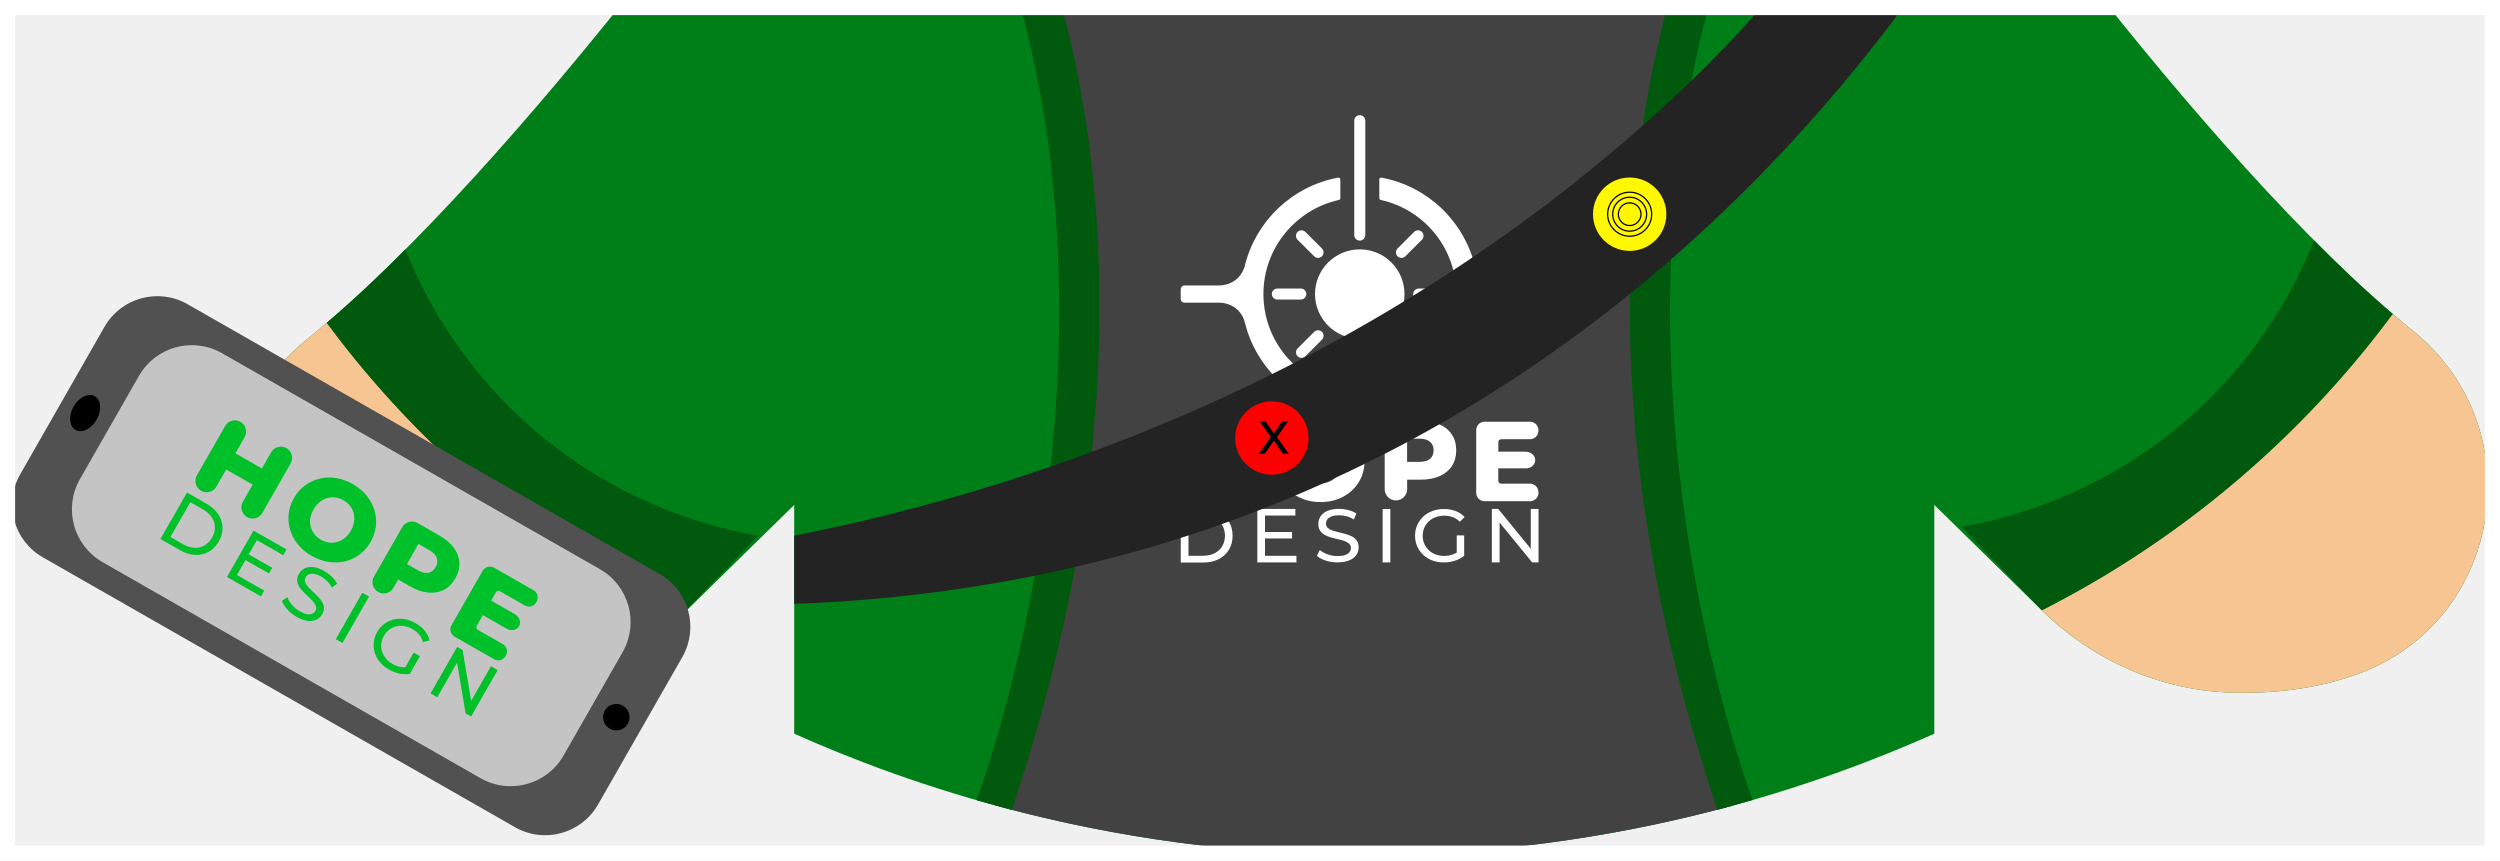
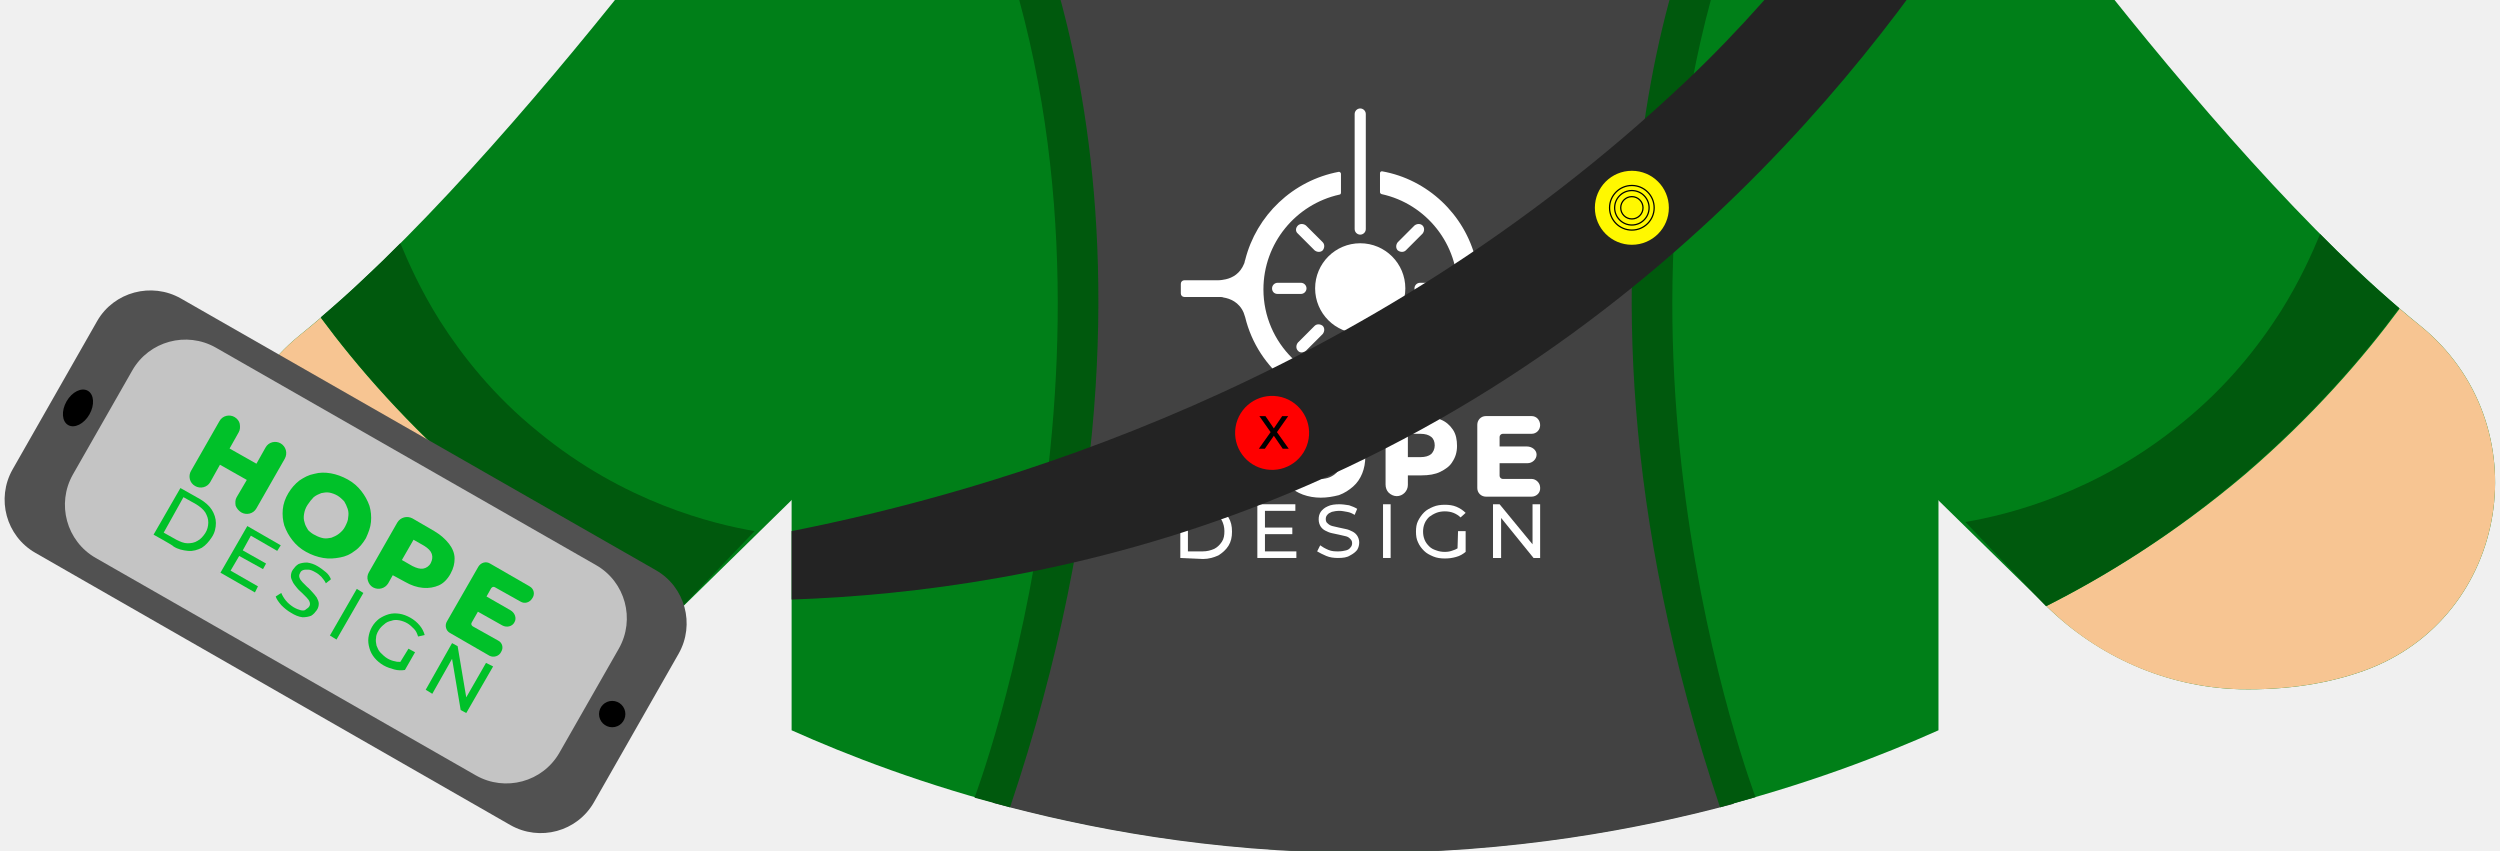
- <svg xmlns="http://www.w3.org/2000/svg" id="Capa_2" data-name="Capa 2" viewBox="0 0 496.25 170.85">
+ <svg xmlns="http://www.w3.org/2000/svg" id="Capa_2" data-name="Capa 2" viewBox="0 0 493.3 167.9">
  <defs>
    <style>
      .cls-1 {
        fill: #fff;
      }

      .cls-2 {
-         font-family: MyriadPro-Regular, 'Myriad Pro';
-         font-size: 12px;
+         fill: #00590d;
      }

      .cls-3 {
-         fill: #00590d;
+         fill: #232323;
      }

      .cls-4 {
-         fill: #232323;
+         fill: #00c129;
      }

      .cls-5 {
-         fill: #00c129;
+         font-family: Myriad-Roman, 'Myriad Roman';
+         font-size: 12px;
+         isolation: isolate;
      }

      .cls-6 {
-         stroke: #fff;
-         stroke-width: 3px;
+         stroke: #000;
+         stroke-miterlimit: 10;
+         stroke-width: .25px;
      }

      .cls-6, .cls-7 {
-         stroke-miterlimit: 10;
-       }
- 
-       .cls-6, .cls-7, .cls-8 {
        fill: none;
      }

-       .cls-7 {
-         stroke: #000;
-         stroke-width: .25px;
+       .cls-8 {
+         fill: #fff800;
      }

      .cls-9 {
-         fill: #fff800;
+         fill: #424242;
      }

      .cls-10 {
-         fill: #424242;
+         clip-path: url(#clippath);
      }

      .cls-11 {
-         clip-path: url(#clippath);
+         fill: #515151;
      }

      .cls-12 {
-         fill: #515151;
+         fill: #007f18;
      }

      .cls-13 {
-         fill: #007f18;
+         fill: red;
      }

      .cls-14 {
-         fill: red;
+         fill: #c4c4c4;
      }

      .cls-15 {
-         fill: #c4c4c4;
-       }
- 
-       .cls-16 {
        fill: #f7c592;
      }
    </style>
    <clipPath id="clippath">
-       <path class="cls-8" d="m494.75,169.35H1.5V1.5c90.03,0,180.06,0,270.09,0,74.39,0,148.77,0,223.16,0v167.85Z" />
+       <path class="cls-7" d="m493.2,167.9H0V0h493.3v167.9h-.1Z" />
    </clipPath>
  </defs>
-   <g id="Capa_1-2" data-name="Capa 1">
-     <g>
-       <g class="cls-11">
+   <g id="Capa_2-2" data-name="Capa 2">
+     <g class="cls-10">
+       <g>
+         <g>
+           <path class="cls-12" d="m334.2-81.5c-17.5,23.7-189.7,191.6-201.2,202.9-10.2,10.1-23.8,16-38.1,16.4-9.6.2-17.8-1.2-24.7-3.7-28.8-10.5-34.8-48.7-11-68,43-34.8,98.2-113.8,98.2-113.8" />
+           <path class="cls-15" d="m133,121.4c-10.2,10-23.8,16-38.1,16.4-9.6.2-17.8-1.2-24.7-3.7-28.8-10.5-34.8-48.7-11-68,1.4-1.1,2.7-2.2,4.1-3.4,7.1,9.6,17.1,21.2,30.5,32.7,14.3,12.1,28.1,20.4,39.2,26h0Z" />
+           <path class="cls-2" d="m79,48c1.5,3.6,3.9,9.1,7.8,15.3,4.4,6.9,10.6,14.8,19.4,21.9,17,14,34.6,18.2,42.7,19.6l-15.9,16.6c-11.1-5.6-24.9-13.9-39.2-26.1-13.4-11.5-23.4-23.1-30.5-32.7,2.9-2.5,5.9-5.1,8.9-8,2.4-2.2,4.6-4.4,6.8-6.6Z" />
+           <g>
+             <line class="cls-7" x1="89.1" y1="66.8" x2="76" y2="77.9" />
+             <line class="cls-7" x1="97.6" y1="77.2" x2="85.4" y2="87.6" />
+             <line class="cls-7" x1="107.6" y1="86.4" x2="95.5" y2="96.7" />
+             <line class="cls-7" x1="118" y1="93.5" x2="106" y2="104.8" />
+             <line class="cls-7" x1="132" y1="100.2" x2="119.2" y2="113.7" />
+           </g>
+         </g>
+         <g>
+           <path class="cls-12" d="m202.6-83.3c17.5,23.7,189.7,191.6,201.2,202.9,10.2,10,23.8,16,38.1,16.4,9.6.2,17.8-1.2,24.7-3.7,28.8-10.5,34.8-48.7,11-68-42.9-34.7-97.7-114.1-97.7-114.1" />
+           <path class="cls-15" d="m403.8,119.6c10.2,10.1,23.8,16,38.1,16.4,9.6.2,17.8-1.2,24.7-3.7,28.8-10.5,34.8-48.7,11-68-1.4-1.1-2.7-2.2-4.1-3.4-7.1,9.6-17.1,21.2-30.5,32.7-14.3,12.1-28.1,20.4-39.2,26h0Z" />
+           <path class="cls-2" d="m457.8,46.2c-1.5,3.6-3.9,9.1-7.8,15.3-4.4,6.9-10.6,14.8-19.4,21.9-17,14-34.6,18.2-42.8,19.6l15.9,16.6c11.1-5.6,24.9-13.9,39.2-26.1,13.4-11.5,23.4-23.1,30.5-32.7-2.9-2.5-5.9-5.1-8.9-8-2.3-2.2-4.5-4.4-6.7-6.6Z" />
+           <g>
+             <line class="cls-7" x1="447.7" y1="65.1" x2="460.8" y2="76.1" />
+             <line class="cls-7" x1="439.2" y1="75.5" x2="451.4" y2="85.9" />
+             <line class="cls-7" x1="429.2" y1="84.6" x2="441.3" y2="94.9" />
+             <line class="cls-7" x1="418.8" y1="91.7" x2="430.8" y2="103.1" />
+             <line class="cls-7" x1="404.8" y1="98.4" x2="417.6" y2="111.9" />
+           </g>
+         </g>
+         <path class="cls-12" d="m382.5,144.1c-21.7,9.7-61.4,24-113,24.1-51.8,0-91.6-14.4-113.3-24.1V-53.3h226.3v197.4Z" />
+         <path class="cls-9" d="m196.5-21.1c4.3,8.9,8.3,18.7,11.4,29.4,18.7,63.1.3,120.7-12,150.1,18,4.9,42.7,9.8,72.4,9.9,30.3.1,55.6-4.8,73.8-9.7-11.1-28-28.7-84.7-10.1-147.5,3.8-12.7,8.5-24,13.7-34.1-15.3,6.7-42.5,16.2-77.6,16.1-31.7-.2-56.7-8.2-71.6-14.2h0Z" />
        <g>
          <g>
-             <path class="cls-13" d="m335.69-80.03c-17.48,23.7-189.65,191.57-201.17,202.93-10.2,10.05-23.8,16.03-38.11,16.36-9.63.22-17.79-1.22-24.71-3.74-28.77-10.52-34.78-48.74-10.96-68.01,42.94-34.73,98.17-113.75,98.17-113.75" />
-             <path class="cls-16" d="m134.52,122.9c-10.2,10.05-23.8,16.03-38.11,16.36-9.63.22-17.79-1.22-24.71-3.74-28.77-10.52-34.78-48.74-10.96-68.01,1.36-1.1,2.74-2.25,4.12-3.43,7.12,9.6,17.06,21.2,30.49,32.69,14.26,12.2,28.1,20.52,39.17,26.14Z" />
-             <path class="cls-3" d="m80.46,49.5c1.45,3.64,3.9,9.11,7.84,15.32,4.39,6.92,10.64,14.75,19.41,21.94,17.04,13.97,34.59,18.15,42.75,19.57l-15.94,16.57c-11.07-5.62-24.91-13.95-39.17-26.14-13.43-11.48-23.37-23.09-30.49-32.69,2.91-2.47,5.88-5.12,8.9-7.97,2.35-2.22,4.59-4.43,6.7-6.6Z" />
-             <g>
-               <line class="cls-8" x1="90.63" y1="68.3" x2="77.47" y2="79.4" />
-               <line class="cls-8" x1="99.08" y1="78.7" x2="86.92" y2="89.11" />
-               <line class="cls-8" x1="109.09" y1="87.86" x2="97.02" y2="98.16" />
-               <line class="cls-8" x1="119.51" y1="94.98" x2="107.49" y2="106.33" />
-               <line class="cls-8" x1="133.51" y1="101.67" x2="120.67" y2="115.15" />
-             </g>
+             <circle class="cls-1" cx="268.4" cy="56.9" r="8.9" />
+             <path class="cls-1" d="m268.4,21.4h0c.6,0,1.1.5,1.1,1.1v22.7c0,.6-.5,1.1-1.1,1.1h0c-.6,0-1.1-.5-1.1-1.1v-22.7c0-.6.5-1.1,1.1-1.1Z" />
+             <path class="cls-1" d="m268.4,74.3h0c-.6,0-1.1-.5-1.1-1.1v-4.6c0-.6.5-1.1,1.1-1.1h0c.6,0,1.1.5,1.1,1.1v4.6c0,.6-.5,1.1-1.1,1.1Z" />
+             <path class="cls-1" d="m280.7,69.2h0c-.4.4-1.1.4-1.6,0l-3.3-3.3c-.4-.4-.4-1.1,0-1.6h0c.4-.4,1.1-.4,1.6,0l3.3,3.3c.5.5.5,1.2,0,1.6Z" />
+             <path class="cls-1" d="m256.1,69.2h0c-.4-.4-.4-1.1,0-1.6l3.3-3.3c.4-.4,1.1-.4,1.6,0h0c.4.4.4,1.1,0,1.6l-3.3,3.3c-.5.4-1.2.5-1.6,0Z" />
+             <path class="cls-1" d="m285.9,56.9h0c0,.6-.5,1.1-1.1,1.1h-4.6c-.6,0-1.1-.5-1.1-1.1h0c0-.6.5-1.1,1.1-1.1h4.6c.6,0,1.1.5,1.1,1.1Z" />
+             <path class="cls-1" d="m280.7,44.5h0c.4.4.4,1.1,0,1.6l-3.3,3.3c-.4.4-1.1.4-1.6,0h0c-.4-.4-.4-1.1,0-1.6l3.3-3.3c.5-.4,1.2-.4,1.6,0Z" />
+             <path class="cls-1" d="m251,56.9h0c0-.6.5-1.1,1.1-1.1h4.6c.6,0,1.1.5,1.1,1.1h0c0,.6-.5,1.1-1.1,1.1h-4.6c-.7,0-1.1-.5-1.1-1.1Z" />
+             <path class="cls-1" d="m256.1,44.5h0c.4-.4,1.1-.4,1.6,0l3.3,3.3c.4.4.4,1.1,0,1.6h0c-.4.4-1.1.4-1.6,0l-3.3-3.3c-.5-.4-.5-1.1,0-1.6Z" />
+             <path class="cls-1" d="m303.2,55.2h-6.7c-.5,0-1-.1-1.5-.2-1.2-.3-2.5-1-3.4-2.6-.2-.4-.3-.8-.4-1.2-2.2-8.9-9.5-15.8-18.5-17.4-.2,0-.4.1-.4.4v3.7c0,.2.1.3.3.4,8.8,1.9,15.3,9.9,15,19.3-.3,10-9,18.5-19,18.6-10.6.1-19.3-8.5-19.3-19.1,0-9.1,6.4-16.8,15-18.7.2,0,.3-.2.3-.4v-3.7c0-.2-.2-.4-.4-.4-9.1,1.7-16.3,8.6-18.5,17.4-.1.2-.1.5-.2.7-.8,2-2.3,2.8-3.6,3.1-.5.1-1,.2-1.5.2h-6.7c-.4,0-.7.3-.7.7v1.9c0,.4.3.7.7.7h6.9c.3,0,.6,0,.8.1,1.3.2,3.1.9,4,3,.1.3.2.6.3.9,2.5,10.3,11.8,17.8,22.9,17.8s20.2-7.6,22.8-17.8c.1-.4.2-.8.4-1.2.8-1.5,2-2.2,3.2-2.6.5-.2,1.1-.2,1.7-.2h6.7c.4,0,.7-.3.7-.7v-1.9c-.2-.5-.5-.8-.9-.8h0Z" />
          </g>
          <g>
-             <path class="cls-13" d="m204.12-81.79c17.48,23.7,189.65,191.57,201.17,202.93,10.2,10.05,23.8,16.03,38.11,16.36,9.63.22,17.79-1.22,24.71-3.74,28.77-10.52,34.78-48.74,10.96-68.01-42.94-34.73-97.73-114.06-97.73-114.06" />
-             <path class="cls-16" d="m405.29,121.14c10.2,10.05,23.8,16.03,38.11,16.36,9.63.22,17.79-1.22,24.71-3.74,28.77-10.52,34.78-48.74,10.96-68.01-1.36-1.1-2.74-2.25-4.12-3.43-7.12,9.6-17.06,21.2-30.49,32.69-14.26,12.2-28.1,20.52-39.17,26.14Z" />
-             <path class="cls-3" d="m459.35,47.74c-1.45,3.64-3.9,9.11-7.84,15.32-4.39,6.92-10.64,14.75-19.41,21.94-17.04,13.97-34.59,18.15-42.75,19.57l15.94,16.57c11.07-5.62,24.91-13.95,39.17-26.14,13.43-11.48,23.37-23.09,30.49-32.69-2.91-2.47-5.88-5.12-8.9-7.97-2.35-2.22-4.59-4.43-6.7-6.6Z" />
-             <g>
-               <line class="cls-8" x1="449.19" y1="66.55" x2="462.35" y2="77.64" />
-               <line class="cls-8" x1="440.73" y1="76.95" x2="452.89" y2="87.36" />
-               <line class="cls-8" x1="430.73" y1="86.11" x2="442.8" y2="96.4" />
-               <line class="cls-8" x1="420.3" y1="93.22" x2="432.33" y2="104.57" />
-               <line class="cls-8" x1="406.31" y1="99.91" x2="419.14" y2="113.4" />
-             </g>
-           </g>
-           <path class="cls-13" d="m383.96,145.64c-21.69,9.67-61.4,24.04-112.97,24.08-51.76.03-91.63-14.4-113.34-24.08V-51.8h226.31v197.44Z" />
-           <path class="cls-10" d="m198.01-19.64c4.33,8.91,8.26,18.72,11.44,29.44,18.69,63.08.27,120.7-11.97,150.05,17.97,4.92,42.74,9.76,72.42,9.86,30.32.1,55.59-4.78,73.78-9.73-11.16-27.86-28.75-84.61-10.14-147.44,3.75-12.66,8.5-24,13.66-34.05-15.26,6.66-42.52,16.2-77.62,16.05-31.71-.13-56.66-8.11-71.56-14.18Z" />
-           <g>
-             <g>
-               <ellipse class="cls-1" cx="269.91" cy="58.37" rx="8.88" ry="8.87" />
-               <rect class="cls-1" x="268.82" y="22.86" width="2.19" height="24.9" rx="1.1" ry="1.1" />
-               <rect class="cls-1" x="268.82" y="68.98" width="2.19" height="6.84" rx="1.1" ry="1.1" transform="translate(539.82 144.81) rotate(180)" />
-               <rect class="cls-1" x="278.74" y="64.87" width="2.19" height="6.84" rx="1.1" ry="1.1" transform="translate(525.99 -81.29) rotate(135)" />
-               <rect class="cls-1" x="258.89" y="64.87" width="2.19" height="6.84" rx="1.1" ry="1.1" transform="translate(395.54 300.42) rotate(-135)" />
-               <rect class="cls-1" x="282.85" y="54.95" width="2.19" height="6.84" rx="1.1" ry="1.1" transform="translate(342.31 -225.57) rotate(90)" />
-               <rect class="cls-1" x="278.74" y="45.03" width="2.19" height="6.84" rx="1.1" ry="1.1" transform="translate(116.22 -183.68) rotate(45)" />
-               <rect class="cls-1" x="254.79" y="54.95" width="2.19" height="6.84" rx="1.1" ry="1.1" transform="translate(197.51 314.25) rotate(-90)" />
-               <rect class="cls-1" x="258.89" y="45.03" width="2.19" height="6.84" rx="1.1" ry="1.1" transform="translate(41.89 198.03) rotate(-45)" />
-               <path class="cls-1" d="m304.71,56.67h-6.69c-.5,0-1-.05-1.48-.17-1.17-.29-2.52-1-3.36-2.6-.2-.38-.33-.78-.43-1.19-2.2-8.88-9.45-15.77-18.53-17.45-.23-.04-.43.13-.43.36v3.71c0,.17.12.32.29.36,8.76,1.93,15.26,9.86,14.98,19.26-.29,10.04-8.95,18.5-18.99,18.57-10.63.07-19.28-8.52-19.28-19.14,0-9.14,6.41-16.79,14.98-18.69.17-.04.29-.19.29-.36v-3.7c0-.23-.21-.41-.44-.37-9.07,1.68-16.31,8.56-18.51,17.43-.06.23-.12.46-.21.68-.79,1.97-2.29,2.79-3.57,3.12-.49.13-1,.18-1.5.18h-6.74c-.4,0-.72.33-.72.73v1.95c0,.41.32.73.72.73h6.88c.28,0,.56.02.84.06,1.32.22,3.05.92,3.98,2.96.14.31.24.63.32.95,2.54,10.28,11.79,17.84,22.87,17.82,11.01-.02,20.24-7.61,22.77-17.83.1-.41.23-.8.42-1.18.79-1.53,2.04-2.25,3.17-2.57.55-.16,1.11-.22,1.68-.22h.03s6.67,0,6.67,0c.4,0,.72-.33.72-.73v-1.95c0-.41-.32-.73-.72-.73Z" />
-             </g>
-             <g>
-               <path class="cls-1" d="m249.36,85.8v11.31c0,1.23-1,2.23-2.23,2.23-.62,0-1.17-.25-1.58-.65-.4-.4-.65-.96-.65-1.58v-3.92h-6.06v3.92c0,1.23-1,2.23-2.23,2.23s-2.23-1-2.23-2.23v-11.31c0-1.23,1-2.23,2.23-2.23.61,0,1.17.25,1.58.65.4.4.65.96.65,1.58v3.7h6.06v-3.7c0-1.23,1-2.23,2.23-2.23s2.23,1,2.23,2.23Z" />
-               <path class="cls-1" d="m262.11,99.66c-1.25,0-2.41-.2-3.48-.61-1.07-.41-2-.98-2.78-1.72-.78-.74-1.39-1.61-1.84-2.61-.44-1-.66-2.09-.66-3.28s.22-2.25.66-3.24c.44-.99,1.06-1.86,1.84-2.6.78-.74,1.7-1.32,2.77-1.72,1.07-.41,2.23-.61,3.49-.61s2.43.2,3.49.61c1.07.41,1.99.98,2.77,1.71.78.74,1.39,1.6,1.84,2.59.44.99.66,2.08.66,3.27s-.22,2.3-.65,3.3c-.44,1-1.05,1.87-1.84,2.6-.79.74-1.72,1.31-2.78,1.71-1.07.41-2.23.61-3.49.61Zm0-3.7c.6,0,1.16-.1,1.68-.32.52-.21.97-.51,1.35-.91.38-.4.68-.87.9-1.42.22-.55.33-1.17.33-1.86s-.11-1.31-.33-1.86c-.22-.55-.52-1.02-.9-1.42-.38-.4-.83-.7-1.35-.91-.52-.21-1.08-.32-1.68-.32s-1.16.11-1.68.32c-.52.21-.97.51-1.36.91-.39.4-.69.87-.9,1.42-.21.55-.32,1.17-.32,1.86s.1,1.31.32,1.86c.21.55.51,1.02.9,1.42.39.4.85.7,1.36.91.52.21,1.08.32,1.68.32Z" />
-               <path class="cls-1" d="m288.21,86.28c-.56-.88-1.37-1.55-2.42-2.02-1.05-.47-2.3-.7-3.74-.7h-4.96c-1.23,0-2.23,1-2.23,2.23v11.31c0,.61.25,1.17.65,1.58.4.4.96.65,1.58.65,1.23,0,2.23-1,2.23-2.23v-1.89h2.73c1.44,0,2.69-.24,3.74-.71,1.05-.47,1.86-1.14,2.42-2.01.56-.86.85-1.9.85-3.12s-.28-2.22-.85-3.1Zm-4.34,4.8c-.47.4-1.16.6-2.1.6h-2.46v-4.6h2.46c.93,0,1.63.21,2.1.62.47.41.7.97.7,1.68s-.23,1.3-.7,1.7Z" />
-               <path class="cls-1" d="m305.39,97.68c.07.97-.68,1.82-1.66,1.81h-9.04c-.91,0-1.66-.74-1.66-1.66v-12.46c0-.92.74-1.66,1.66-1.66h9.03c.98,0,1.73.85,1.66,1.81,0,.91-.74,1.66-1.66,1.66h-5.71c-.32,0-.59.26-.59.59v1.89h5.42c1.01,0,1.89.71,1.9,1.63.02.93-.81,1.68-1.84,1.68h-5.49v2.46c0,.32.26.58.59.58h5.71c.91,0,1.66.74,1.66,1.66Z" />
-             </g>
-             <g>
-               <path class="cls-1" d="m234.38,111.64v-10.62h4.51c1.14,0,2.15.22,3.02.67.87.45,1.55,1.07,2.03,1.87.48.8.73,1.72.73,2.78s-.24,1.98-.73,2.78c-.48.8-1.16,1.42-2.03,1.87-.87.45-1.88.67-3.02.67h-4.51Zm1.53-1.32h2.89c.89,0,1.65-.17,2.3-.5.65-.33,1.15-.8,1.51-1.4.36-.6.54-1.3.54-2.09s-.18-1.5-.54-2.09c-.36-.6-.86-1.06-1.51-1.4-.65-.33-1.41-.5-2.3-.5h-2.89v7.98Z" />
-               <polygon class="cls-1" points="257.34 110.32 257.34 111.64 249.58 111.64 249.58 101.02 257.13 101.02 257.13 102.34 251.1 102.34 251.1 105.6 256.47 105.6 256.47 106.89 251.1 106.89 251.1 110.32 257.34 110.32" />
-               <path class="cls-1" d="m265.51,111.64c-.82,0-1.6-.12-2.34-.36-.74-.24-1.33-.56-1.76-.94l.57-1.16c.41.35.93.63,1.56.86.63.23,1.29.34,1.97.34.62,0,1.13-.07,1.51-.21.39-.14.67-.33.86-.57.18-.24.28-.52.28-.82,0-.36-.12-.64-.36-.86-.24-.22-.55-.39-.93-.53-.38-.13-.8-.25-1.26-.35-.46-.1-.92-.21-1.38-.35-.46-.13-.89-.3-1.27-.51-.38-.21-.69-.49-.92-.84-.23-.35-.35-.8-.35-1.36s.15-1.03.44-1.48c.29-.45.74-.81,1.35-1.08.61-.27,1.38-.41,2.32-.41.62,0,1.24.08,1.85.24.61.16,1.14.39,1.59.68l-.5,1.19c-.46-.3-.94-.51-1.45-.64-.51-.13-1-.2-1.48-.2-.6,0-1.1.07-1.48.22-.39.15-.67.35-.85.59-.18.25-.27.52-.27.83,0,.37.12.66.36.87.24.22.55.39.93.52.38.13.8.24,1.26.35.46.1.92.22,1.38.35.46.13.89.3,1.27.5.38.21.69.48.93.83.23.35.35.79.35,1.33s-.15,1.01-.44,1.46c-.3.45-.75.81-1.37,1.08-.62.27-1.39.41-2.33.41Z" />
-               <path class="cls-1" d="m274.45,111.64v-10.61h1.53v10.61h-1.53Z" />
-               <path class="cls-1" d="m289.17,106.27h1.47v4.05c-.53.43-1.15.76-1.86.99-.71.22-1.44.33-2.19.33-.83,0-1.58-.13-2.28-.39-.69-.26-1.29-.63-1.8-1.11-.51-.48-.91-1.04-1.19-1.68-.29-.64-.43-1.35-.43-2.12s.14-1.48.43-2.12c.29-.64.69-1.2,1.2-1.68.52-.48,1.12-.85,1.81-1.11.69-.26,1.46-.39,2.29-.39s1.62.13,2.32.4c.7.27,1.3.67,1.79,1.2l-.95.92c-.44-.41-.92-.72-1.43-.91-.52-.19-1.07-.29-1.67-.29s-1.18.1-1.71.3c-.52.2-.98.47-1.36.83-.38.36-.68.78-.89,1.27-.21.49-.31,1.02-.31,1.59s.1,1.09.31,1.58c.21.49.51.91.89,1.28.38.36.83.64,1.35.84.52.2,1.09.3,1.7.3.57,0,1.12-.09,1.64-.26.3-.1.59-.24.86-.41v-3.37Z" />
-               <polygon class="cls-1" points="305.4 101.02 305.4 111.64 304.14 111.64 297.67 103.73 297.67 111.64 296.13 111.64 296.13 101.02 297.39 101.02 303.86 108.93 303.86 101.02 305.4 101.02" />
-             </g>
-           </g>
-           <path class="cls-3" d="m194.32-22.59l6.21-3.44s39.68,69.76.31,186.79l-6.99-1.92s36.58-96.31.47-181.44Z" />
-           <path class="cls-3" d="m347.43-22.59l-6.21-3.44s-39.68,69.76-.31,186.79l6.99-1.96s-36.58-96.27-.47-181.39Z" />
-           <path class="cls-4" d="m383.96-44.62c-12.31,18.81-28.39,41.92-49.9,62.25-63.63,60.15-137.03,80.91-176.41,88.7v13.53c24-.83,56.14-4.89,89.94-17.68C334.71,69.22,380.76-.03,396.7-27.05c-2.32-3.09-4.39-5.96-6.71-9.14-1.67-2.28-4.41-6.16-6.03-8.43Z" />
-           <g>
-             <circle class="cls-14" cx="252.46" cy="86.95" r="7.28" />
-             <text class="cls-2" transform="translate(249.68 90.04)">
-               <tspan x="0" y="0">x</tspan>
-             </text>
+             <path class="cls-1" d="m247.9,84.3v11.3c0,1.2-1,2.2-2.2,2.2-.6,0-1.2-.2-1.6-.7-.4-.4-.7-1-.7-1.6v-3.9h-6.1v3.9c0,1.2-1,2.2-2.2,2.2s-2.2-1-2.2-2.2v-11.2c0-1.2,1-2.2,2.2-2.2.6,0,1.2.2,1.6.7.4.4.6,1,.6,1.6v3.7h6.1v-3.7c0-1.2,1-2.2,2.2-2.2s2.3.9,2.3,2.1Z" />
+             <path class="cls-1" d="m260.6,98.2c-1.2,0-2.4-.2-3.5-.6s-2-1-2.8-1.7-1.4-1.6-1.8-2.6-.7-2.1-.7-3.3.2-2.2.7-3.2,1.1-1.9,1.8-2.6,1.7-1.3,2.8-1.7c1.1-.4,2.2-.6,3.5-.6s2.4.2,3.5.6,2,1,2.8,1.7,1.4,1.6,1.8,2.6.7,2.1.7,3.3-.2,2.3-.6,3.3-1,1.9-1.8,2.6-1.7,1.3-2.8,1.7c-1.2.3-2.3.5-3.6.5h0Zm0-3.7c.6,0,1.2-.1,1.7-.3.5-.2,1-.5,1.4-.9s.7-.9.9-1.4c.2-.6.3-1.2.3-1.9s-.1-1.3-.3-1.9-.5-1-.9-1.4-.8-.7-1.4-.9c-.5-.2-1.1-.3-1.7-.3s-1.2.1-1.7.3-1,.5-1.4.9-.7.9-.9,1.4c-.2.6-.3,1.2-.3,1.9s.1,1.3.3,1.9c.2.6.5,1,.9,1.4s.9.7,1.4.9,1.1.3,1.7.3Z" />
+             <path class="cls-1" d="m286.7,84.8c-.6-.9-1.4-1.6-2.4-2-1-.5-2.3-.7-3.7-.7h-5c-1.2,0-2.2,1-2.2,2.2v11.3c0,.6.2,1.2.6,1.6s1,.7,1.6.7c1.2,0,2.2-1,2.2-2.2v-1.9h2.7c1.4,0,2.7-.2,3.7-.7s1.9-1.1,2.4-2c.6-.9.9-1.9.9-3.1s-.2-2.3-.8-3.2h0Zm-4.3,4.8c-.5.4-1.2.6-2.1.6h-2.5v-4.6h2.5c.9,0,1.6.2,2.1.6s.7,1,.7,1.7-.3,1.3-.7,1.7Z" />
+             <path class="cls-1" d="m303.9,96.2c.1,1-.7,1.8-1.7,1.8h-9c-.9,0-1.7-.7-1.7-1.7v-12.5c0-.9.7-1.7,1.7-1.7h9c1,0,1.7.8,1.7,1.8,0,.9-.7,1.7-1.7,1.7h-5.7c-.3,0-.6.3-.6.6v1.9h5.4c1,0,1.9.7,1.9,1.6s-.8,1.7-1.8,1.7h-5.5v2.5c0,.3.3.6.6.6h5.7c.9,0,1.7.8,1.7,1.7h0Z" />
          </g>
          <g>
-             <circle class="cls-9" cx="323.49" cy="42.52" r="7.28" />
-             <g>
-               <circle class="cls-7" cx="323.49" cy="42.52" r="2.25" />
-               <circle class="cls-7" cx="323.49" cy="42.52" r="3.37" />
-               <circle class="cls-7" cx="323.49" cy="42.52" r="4.37" />
-             </g>
+             <path class="cls-1" d="m232.9,110.1v-10.6h4.5c1.1,0,2.2.2,3,.7s1.5,1.1,2,1.9.7,1.7.7,2.8-.2,2-.7,2.8-1.2,1.4-2,1.9c-.9.4-1.9.7-3,.7l-4.5-.2h0Zm1.5-1.3h2.9c.9,0,1.6-.2,2.3-.5.6-.3,1.1-.8,1.5-1.4s.5-1.3.5-2.1-.2-1.5-.5-2.1c-.4-.6-.9-1.1-1.5-1.4s-1.4-.5-2.3-.5h-2.9v8Z" />
+             <polygon class="cls-1" points="255.8 108.8 255.8 110.1 248.1 110.1 248.1 99.5 255.6 99.5 255.6 100.8 249.6 100.8 249.6 104.1 255 104.1 255 105.4 249.6 105.4 249.6 108.8 255.8 108.8" />
+             <path class="cls-1" d="m264,110.1c-.8,0-1.6-.1-2.3-.4s-1.3-.6-1.8-.9l.6-1.2c.4.3.9.6,1.6.9s1.3.3,2,.3c.6,0,1.1-.1,1.5-.2s.7-.3.9-.6c.2-.2.3-.5.3-.8,0-.4-.1-.6-.4-.9s-.5-.4-.9-.5-.8-.2-1.3-.3c-.5-.1-.9-.2-1.4-.3-.5-.1-.9-.3-1.3-.5s-.7-.5-.9-.8-.4-.8-.4-1.4.1-1,.4-1.5c.3-.4.7-.8,1.4-1.1.6-.3,1.4-.4,2.3-.4.6,0,1.2.1,1.9.2.6.2,1.1.4,1.6.7l-.5,1.2c-.5-.3-.9-.5-1.5-.6s-1-.2-1.5-.2c-.6,0-1.1.1-1.5.2-.4.2-.7.3-.9.6-.2.2-.3.5-.3.8,0,.4.1.7.4.9.2.2.5.4.9.5s.8.2,1.3.3c.5.1.9.2,1.4.3s.9.3,1.3.5.7.5.9.8c.2.3.4.8.4,1.3s-.1,1-.4,1.5c-.3.4-.8.8-1.4,1.1-.6.4-1.4.5-2.4.5h0Z" />
+             <path class="cls-1" d="m272.9,110.1v-10.6h1.5v10.6h-1.5Z" />
+             <path class="cls-1" d="m287.7,104.8h1.5v4.1c-.5.4-1.1.8-1.9,1-.7.2-1.4.3-2.2.3s-1.6-.1-2.3-.4c-.7-.3-1.3-.6-1.8-1.1s-.9-1-1.2-1.7c-.3-.6-.4-1.3-.4-2.1s.1-1.5.4-2.1.7-1.2,1.2-1.7,1.1-.8,1.8-1.1,1.5-.4,2.3-.4,1.6.1,2.3.4c.7.3,1.3.7,1.8,1.2l-1,.9c-.4-.4-.9-.7-1.4-.9-.5-.2-1.1-.3-1.7-.3s-1.2.1-1.7.3c-.5.2-1,.5-1.4.8-.4.4-.7.8-.9,1.3-.2.5-.3,1-.3,1.6s.1,1.1.3,1.6c.2.5.5.9.9,1.3s.8.6,1.4.8c.5.2,1.1.3,1.7.3s1.1-.1,1.6-.3c.3-.1.6-.2.9-.4l.1-3.4h0Z" />
+             <polygon class="cls-1" points="303.9 99.5 303.9 110.1 302.6 110.1 296.2 102.2 296.2 110.1 294.6 110.1 294.6 99.5 295.9 99.5 302.4 107.4 302.4 99.5 303.9 99.5" />
+           </g>
+         </g>
+         <path class="cls-2" d="m192.8-24.1l6.2-3.4s39.7,69.8.3,186.8l-7-1.9c0-.1,36.6-96.4.5-181.5h0Z" />
+         <path class="cls-2" d="m345.9-24.1l-6.2-3.4s-39.7,69.8-.3,186.8l7-2s-36.6-96.3-.5-181.4h0Z" />
+         <path class="cls-3" d="m382.5-46.1c-12.3,18.8-28.4,41.9-49.9,62.2-63.6,60.1-137,80.9-176.4,88.7v13.5c24-.8,56.1-4.9,89.9-17.7C333.2,67.6,379.3-1.6,395.2-28.6c-2.3-3.1-4.4-6-6.7-9.1-1.7-2.3-4.4-6.1-6-8.4h0Z" />
+         <g>
+           <circle class="cls-13" cx="251" cy="85.41" r="7.3" transform="translate(126.49 319.49) rotate(-80.78)" />
+           <text class="cls-5" transform="translate(248.17 88.55)">
+             <tspan x="0" y="0">x</tspan>
+           </text>
+         </g>
+         <g>
+           <circle class="cls-8" cx="322" cy="41" r="7.3" />
+           <g>
+             <circle class="cls-6" cx="322" cy="41" r="2.2" />
+             <circle class="cls-6" cx="322" cy="41" r="3.4" />
+             <circle class="cls-6" cx="322" cy="41" r="4.4" />
+           </g>
+         </g>
+         <g>
+           <g>
+             <path class="cls-11" d="m35.7,58.9l93.7,53.6c5.8,3.3,7.8,10.7,4.5,16.5l-16.7,29.3c-3.3,5.8-10.7,7.8-16.5,4.5L7,109.1c-5.8-3.3-7.8-10.7-4.5-16.5l16.7-29.3c3.3-5.7,10.7-7.7,16.5-4.4Z" />
+             <path class="cls-14" d="m42.6,68.6l75,42.9c5.8,3.3,7.8,10.7,4.5,16.5l-11.7,20.5c-3.3,5.8-10.7,7.8-16.5,4.5L18.9,110.1c-5.8-3.3-7.8-10.7-4.5-16.5l11.7-20.5c3.3-5.8,10.7-7.8,16.5-4.5Z" />
+             <circle cx="120.8" cy="140.9" r="2.6" />
+             <ellipse cx="15.39" cy="80.49" rx="3.9" ry="2.6" transform="translate(-62.13 53.91) rotate(-60.25)" />
          </g>
          <g>
            <g>
-               <rect class="cls-12" x="3.67" y="83.35" width="132.11" height="57.88" rx="12.08" ry="12.08" transform="translate(64.91 -19.8) rotate(29.75)" />
-               <rect class="cls-15" x="14.44" y="88.4" width="110.57" height="47.78" rx="12.08" ry="12.08" transform="translate(64.91 -19.8) rotate(29.75)" />
-               <circle cx="122.34" cy="142.36" r="2.63" />
-               <ellipse cx="16.9" cy="81.99" rx="3.86" ry="2.63" transform="translate(-62.67 55.98) rotate(-60.25)" />
+               <path class="cls-4" d="m56.2,90.5l-5.6,9.8c-.6,1.1-2,1.4-3,.8-.5-.3-.9-.8-1.1-1.3-.1-.6-.1-1.2.2-1.7l2-3.4-5.3-3-1.9,3.4c-.6,1.1-2,1.4-3,.8-1.1-.6-1.4-2-.8-3l5.6-9.8c.6-1.1,2-1.4,3-.8.5.3.9.8,1,1.3.1.6.1,1.2-.2,1.7l-1.8,3.2,5.3,3,1.8-3.2c.6-1.1,2-1.4,3-.8s1.4,1.9.8,3Z" />
+               <path class="cls-4" d="m60.4,108.9c-1.1-.6-2-1.4-2.7-2.3s-1.2-1.8-1.6-2.9c-.3-1-.4-2.1-.3-3.2.1-1.1.5-2.2,1.1-3.2s1.3-1.8,2.2-2.5c.9-.6,1.8-1.1,2.9-1.3,1.1-.3,2.1-.3,3.3-.1,1.1.2,2.2.6,3.3,1.2s2,1.4,2.7,2.3,1.2,1.8,1.6,2.9c.3,1,.4,2.1.3,3.2s-.5,2.1-1,3.2c-.6,1-1.3,1.9-2.2,2.5-.9.7-1.8,1.1-2.9,1.3s-2.1.3-3.3.1c-1.2-.2-2.3-.6-3.4-1.2h0Zm1.8-3.3c.5.3,1.1.5,1.6.6s1.1,0,1.6-.1c.5-.2,1-.4,1.5-.8s.9-.8,1.2-1.4.6-1.2.6-1.8c.1-.6.1-1.1-.1-1.7s-.4-1-.7-1.5c-.4-.4-.8-.8-1.3-1.1s-1.1-.5-1.6-.6c-.6-.1-1.1,0-1.6.1-.5.2-1,.4-1.5.8-.4.4-.8.9-1.2,1.5s-.6,1.2-.7,1.8c-.1.6-.1,1.1.1,1.7.1.5.4,1,.7,1.5.4.4.9.8,1.4,1h0Z" />
+               <path class="cls-4" d="m89.7,110.2c0-1-.4-2-1.1-2.9-.7-.9-1.7-1.8-2.9-2.5l-4.3-2.5c-1.1-.6-2.4-.2-3,.8l-5.6,9.8c-.3.5-.4,1.1-.2,1.7s.5,1,1,1.3c1.1.6,2.4.2,3-.8l.9-1.6,2.4,1.3c1.2.7,2.4,1.1,3.6,1.2,1.1.1,2.2-.1,3.1-.5s1.7-1.2,2.3-2.3.8-2,.8-3h0Zm-6.2,2c-.6.1-1.3-.1-2.1-.5l-2.1-1.2,2.3-4,2.1,1.2c.8.5,1.3,1,1.5,1.6s.1,1.2-.2,1.8-.9,1-1.5,1.1Z" />
+               <path class="cls-4" d="m98.9,128.6c-.4.9-1.5,1.2-2.3.8l-7.8-4.5c-.8-.4-1.1-1.5-.6-2.3l6.2-10.8c.5-.8,1.5-1.1,2.3-.6l7.8,4.5c.9.5,1.1,1.6.5,2.4-.5.8-1.5,1.1-2.3.6l-5-2.8c-.3-.2-.6-.1-.8.2l-.9,1.6,4.7,2.7c.9.5,1.3,1.6.8,2.4-.4.8-1.5,1.1-2.4.6l-4.8-2.7-1.2,2.1c-.2.3-.1.6.2.8l5,2.8c.8.4,1.1,1.4.6,2.2h0Z" />
            </g>
            <g>
-               <g>
-                 <path class="cls-5" d="m57.69,91.99l-5.61,9.82c-.61,1.07-1.97,1.44-3.04.83-.54-.31-.89-.8-1.05-1.35-.15-.55-.09-1.16.22-1.69l1.95-3.4-5.26-3.01-1.95,3.4c-.61,1.07-1.97,1.44-3.04.83s-1.44-1.97-.83-3.04l5.61-9.82c.61-1.07,1.97-1.44,3.04-.83.53.31.9.8,1.04,1.35.15.55.09,1.16-.21,1.69l-1.83,3.21,5.26,3.01,1.83-3.21c.61-1.07,1.97-1.44,3.04-.83s1.44,1.97.83,3.04Z" />
-                 <path class="cls-5" d="m61.88,110.35c-1.08-.62-1.99-1.37-2.72-2.26-.73-.89-1.25-1.84-1.56-2.88-.31-1.03-.41-2.09-.3-3.18.11-1.09.46-2.15,1.05-3.18s1.31-1.85,2.19-2.49c.88-.64,1.84-1.09,2.89-1.35,1.05-.26,2.13-.3,3.26-.12,1.13.18,2.24.58,3.33,1.2s2.01,1.38,2.73,2.26c.72.88,1.24,1.84,1.56,2.86.31,1.03.42,2.08.31,3.16-.11,1.08-.46,2.14-1.04,3.17s-1.33,1.89-2.21,2.54c-.87.65-1.84,1.1-2.89,1.35-1.05.25-2.14.28-3.27.11-1.13-.18-2.24-.58-3.33-1.2Zm1.83-3.21c.52.3,1.06.48,1.61.56.55.07,1.1.03,1.63-.12.53-.16,1.03-.42,1.49-.79.46-.37.86-.85,1.21-1.45s.56-1.19.64-1.78c.08-.58.06-1.14-.08-1.68-.14-.54-.38-1.02-.72-1.46-.35-.44-.78-.81-1.3-1.11s-1.06-.48-1.61-.56c-.55-.07-1.1-.04-1.64.12-.54.15-1.03.41-1.49.79-.45.37-.85.86-1.2,1.46s-.56,1.19-.65,1.77c-.09.58-.06,1.14.08,1.68.14.54.39,1.03.73,1.47.35.44.78.81,1.3,1.11Z" />
-                 <path class="cls-5" d="m91.18,111.69c-.05-1.04-.42-2.03-1.1-2.95-.68-.93-1.65-1.75-2.9-2.46l-4.3-2.46c-1.07-.61-2.43-.24-3.04.83l-5.61,9.82c-.31.53-.37,1.14-.21,1.69.15.55.51,1.04,1.04,1.35,1.07.61,2.43.24,3.04-.83l.94-1.64,2.37,1.35c1.25.72,2.45,1.13,3.6,1.24,1.15.11,2.18-.07,3.1-.54.92-.47,1.68-1.23,2.28-2.29s.86-2.07.8-3.11Zm-6.15,2.01c-.6.12-1.31-.06-2.12-.52l-2.13-1.22,2.28-3.99,2.13,1.22c.81.46,1.31.99,1.51,1.58.2.59.13,1.19-.22,1.8s-.85,1.02-1.45,1.13Z" />
-                 <path class="cls-5" d="m100.43,130.11c-.42.88-1.49,1.24-2.34.75l-7.85-4.48c-.79-.45-1.07-1.47-.62-2.26l6.18-10.81c.46-.8,1.47-1.07,2.27-.62l7.84,4.48c.85.48,1.08,1.59.54,2.4-.45.79-1.46,1.07-2.26.62l-4.96-2.83c-.28-.16-.64-.06-.8.22l-.94,1.64,4.71,2.69c.88.5,1.28,1.56.84,2.36-.45.81-1.54,1.06-2.43.55l-4.76-2.72-1.22,2.13c-.16.28-.06.64.22.8l4.96,2.83c.79.45,1.07,1.47.62,2.26Z" />
-               </g>
-               <g>
-                 <path class="cls-5" d="m31.85,106.99l5.27-9.22,3.92,2.24c.99.57,1.75,1.26,2.29,2.08.54.82.82,1.69.84,2.63.02.93-.22,1.86-.75,2.77s-1.19,1.6-2.01,2.05c-.82.45-1.71.66-2.69.61-.98-.05-1.96-.35-2.95-.92l-3.92-2.24Zm1.98-.39l2.51,1.43c.77.44,1.52.68,2.25.71.73.03,1.4-.13,2-.47.61-.35,1.11-.86,1.5-1.54s.59-1.39.57-2.08c-.01-.69-.22-1.35-.62-1.96-.4-.61-.98-1.14-1.75-1.58l-2.51-1.43-3.96,6.93Z" />
-                 <polygon class="cls-5" points="52.45 117.24 51.79 118.39 45.05 114.53 50.32 105.32 56.87 109.06 56.22 110.21 50.99 107.22 49.37 110.05 54.03 112.71 53.39 113.83 48.73 111.17 47.03 114.14 52.45 117.24" />
-                 <path class="cls-5" d="m58.88,122.44c-.71-.4-1.33-.9-1.85-1.48-.53-.58-.88-1.14-1.06-1.69l1.07-.72c.18.5.49,1.01.93,1.52.44.51.95.94,1.54,1.27.54.31,1.01.5,1.42.57.4.07.75.05,1.03-.07.28-.12.5-.31.65-.58.18-.31.21-.62.11-.92-.1-.31-.28-.61-.55-.92-.27-.31-.57-.61-.92-.93-.35-.31-.69-.64-1.03-.99-.34-.35-.62-.7-.85-1.07-.23-.37-.36-.77-.39-1.19-.03-.42.09-.87.37-1.35s.63-.82,1.11-1.06c.48-.25,1.04-.34,1.71-.27.66.06,1.4.33,2.21.8.54.31,1.04.68,1.49,1.12.45.44.8.9,1.04,1.38l-1.03.78c-.25-.49-.56-.91-.94-1.28-.38-.37-.77-.67-1.19-.91-.52-.3-.99-.48-1.4-.54-.41-.06-.75-.03-1.03.09-.28.13-.49.32-.64.59-.18.32-.22.63-.12.94.1.31.28.61.55.91.27.3.58.61.92.93.35.32.69.65,1.03.99.34.34.62.7.85,1.07.23.37.36.76.39,1.18.03.42-.09.86-.36,1.33s-.63.8-1.11,1.05c-.48.24-1.05.33-1.73.26-.67-.07-1.41-.34-2.23-.8Z" />
-                 <path class="cls-5" d="m66.65,126.87l5.27-9.21,1.33.76-5.27,9.21-1.33-.76Z" />
-                 <path class="cls-5" d="m82.09,129.52l1.27.73-2.01,3.51c-.67.11-1.38.09-2.1-.07-.73-.16-1.41-.42-2.07-.8-.72-.41-1.31-.9-1.78-1.47-.47-.57-.81-1.19-1.01-1.86-.2-.67-.27-1.35-.2-2.05.07-.7.3-1.38.68-2.05s.86-1.21,1.42-1.63c.57-.42,1.19-.7,1.88-.87.68-.16,1.39-.18,2.12-.07.73.12,1.46.38,2.19.8s1.34.92,1.82,1.5c.48.58.8,1.22.96,1.93l-1.28.33c-.17-.58-.44-1.08-.79-1.5-.35-.42-.79-.78-1.31-1.08s-1.07-.5-1.63-.59c-.55-.09-1.08-.07-1.59.05-.51.12-.97.34-1.4.66-.42.32-.78.73-1.06,1.23s-.45,1-.51,1.53c-.06.53-.02,1.04.14,1.55.15.5.41.97.76,1.4.35.43.8.8,1.33,1.1.5.28,1.01.48,1.56.59.31.06.63.09.96.07l1.67-2.93Z" />
-                 <polygon class="cls-5" points="98.78 133.02 93.51 142.23 92.42 141.61 90.73 131.53 86.8 138.4 85.47 137.63 90.74 128.42 91.83 129.04 93.52 139.12 97.45 132.25 98.78 133.02" />
-               </g>
+               <path class="cls-4" d="m30.3,105.5l5.3-9.2,3.9,2.2c1,.6,1.8,1.3,2.3,2.1s.8,1.7.8,2.6-.2,1.9-.8,2.8-1.2,1.6-2,2.1c-.8.4-1.7.7-2.7.6s-2-.3-2.9-.9c.1-.1-3.9-2.3-3.9-2.3Zm2-.4l2.5,1.4c.8.4,1.5.7,2.2.7s1.4-.1,2-.5c.6-.3,1.1-.9,1.5-1.5s.6-1.4.6-2.1-.2-1.3-.6-2c-.4-.6-1-1.1-1.8-1.6l-2.5-1.4-3.9,7h0Z" />
+               <polygon class="cls-4" points="50.9 115.7 50.3 116.9 43.5 113 48.8 103.8 55.4 107.6 54.7 108.7 49.5 105.7 47.9 108.6 52.5 111.2 51.9 112.3 47.2 109.7 45.5 112.6 50.9 115.7" />
+               <path class="cls-4" d="m57.4,120.9c-.7-.4-1.3-.9-1.9-1.5-.5-.6-.9-1.1-1.1-1.7l1.1-.7c.2.5.5,1,.9,1.5s.9.9,1.5,1.3c.5.3,1,.5,1.4.6s.8.1,1-.1.5-.3.7-.6c.2-.3.2-.6.1-.9-.1-.3-.3-.6-.6-.9s-.6-.6-.9-.9c-.3-.3-.7-.6-1-1s-.6-.7-.8-1.1-.4-.8-.4-1.2.1-.9.4-1.3.6-.8,1.1-1.1c.5-.2,1-.3,1.7-.3.7.1,1.4.3,2.2.8.5.3,1,.7,1.5,1.1s.8.9,1,1.4l-1,.8c-.2-.5-.6-.9-.9-1.3-.4-.4-.8-.7-1.2-.9-.5-.3-1-.5-1.4-.5s-.8,0-1,.1c-.3.1-.5.3-.6.6-.2.3-.2.6-.1.9.1.3.3.6.6.9s.6.6.9.9c.4.3.7.7,1,1s.6.7.9,1.1c.2.4.4.8.4,1.2s-.1.9-.4,1.3-.6.8-1.1,1.1c-.5.2-1.1.3-1.7.3-.8-.1-1.5-.4-2.3-.9h0Z" />
+               <path class="cls-4" d="m65.1,125.4l5.3-9.2,1.3.8-5.3,9.2-1.3-.8Z" />
+               <path class="cls-4" d="m80.6,128l1.3.7-2,3.5c-.7.1-1.4.1-2.1-.1-.7-.2-1.4-.4-2.1-.8-.7-.4-1.3-.9-1.8-1.5s-.8-1.2-1-1.9c-.2-.7-.3-1.4-.2-2.1s.3-1.4.7-2.1.9-1.2,1.4-1.6c.6-.4,1.2-.7,1.9-.9.7-.2,1.4-.2,2.1-.1.7.1,1.5.4,2.2.8s1.3.9,1.8,1.5.8,1.2,1,1.9l-1.3.3c-.2-.6-.4-1.1-.8-1.5-.4-.4-.8-.8-1.3-1.1-.5-.3-1.1-.5-1.6-.6-.6-.1-1.1-.1-1.6.1-.5.1-1,.3-1.4.7-.4.3-.8.7-1.1,1.2s-.5,1-.5,1.5c-.1.5,0,1,.1,1.5.2.5.4,1,.8,1.4.4.4.8.8,1.3,1.1.5.3,1,.5,1.6.6.3.1.6.1,1,.1l1.6-2.6h0Z" />
+               <polygon class="cls-4" points="97.3 131.5 92 140.7 90.9 140.1 89.2 130 85.3 136.9 84 136.1 89.2 126.9 90.3 127.5 92 137.6 95.9 130.8 97.3 131.5" />
            </g>
          </g>
        </g>
      </g>
-       <rect class="cls-6" x="1.5" y="1.5" width="493.25" height="167.85" />
    </g>
  </g>
</svg>
